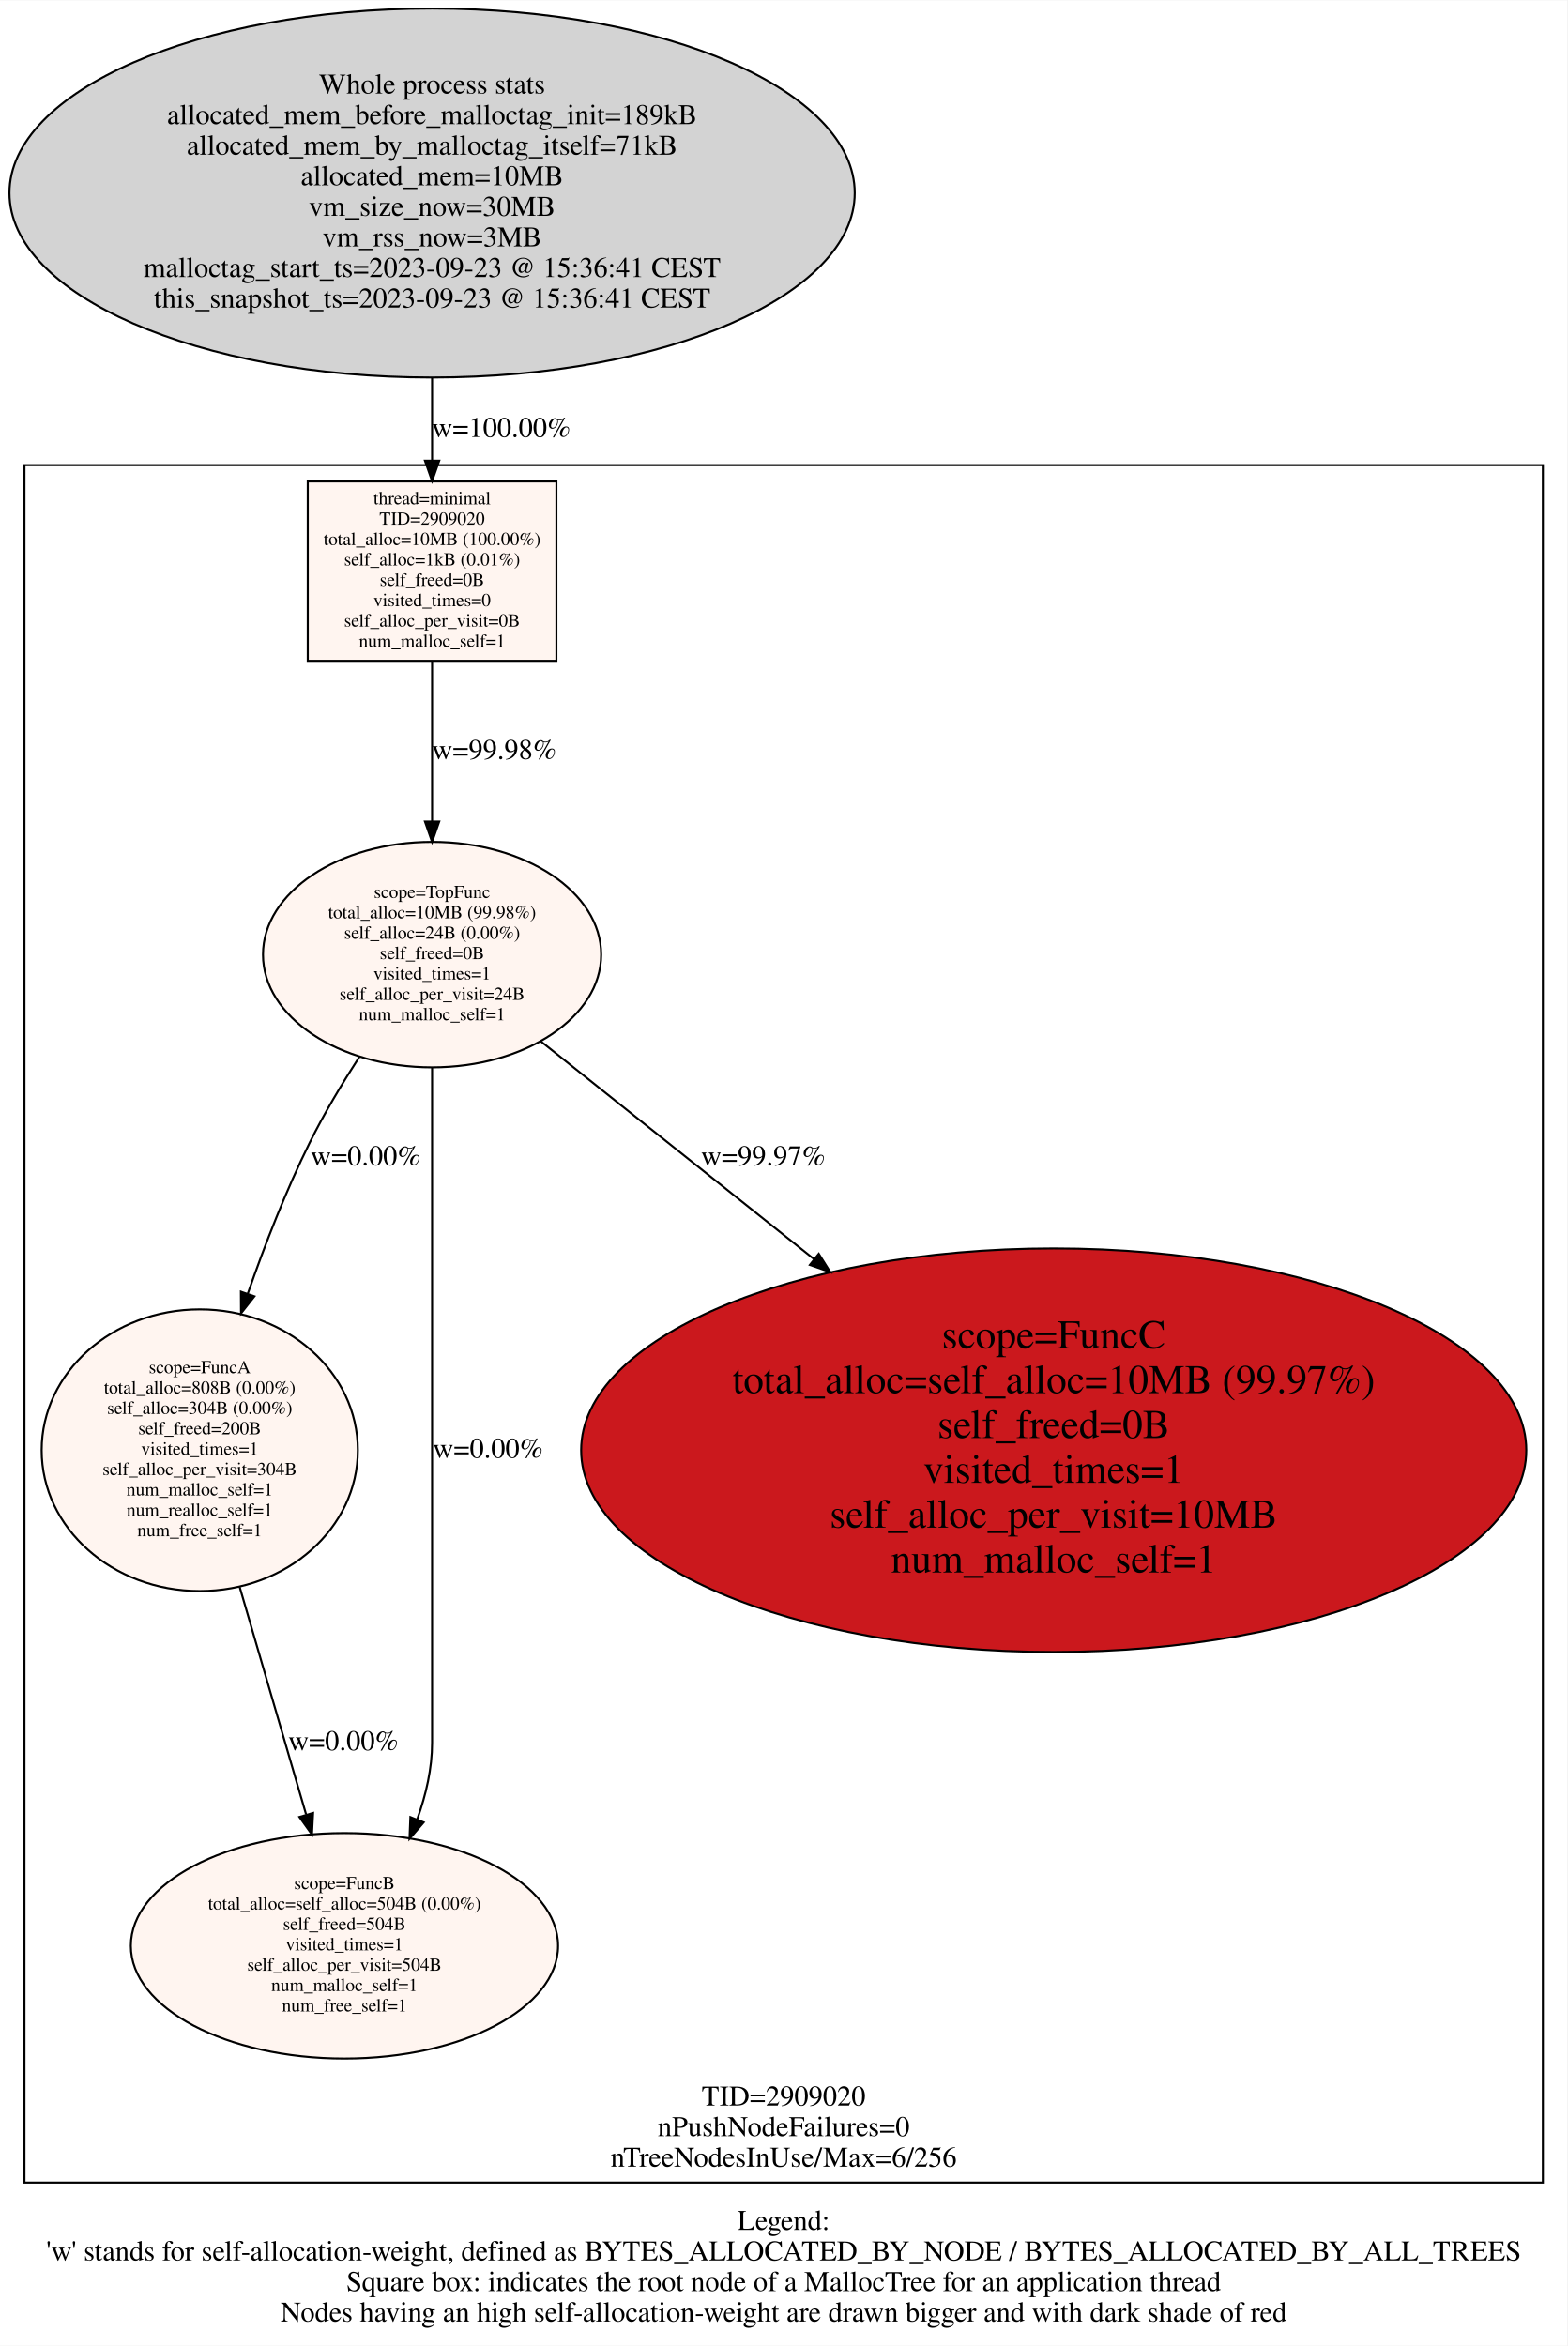
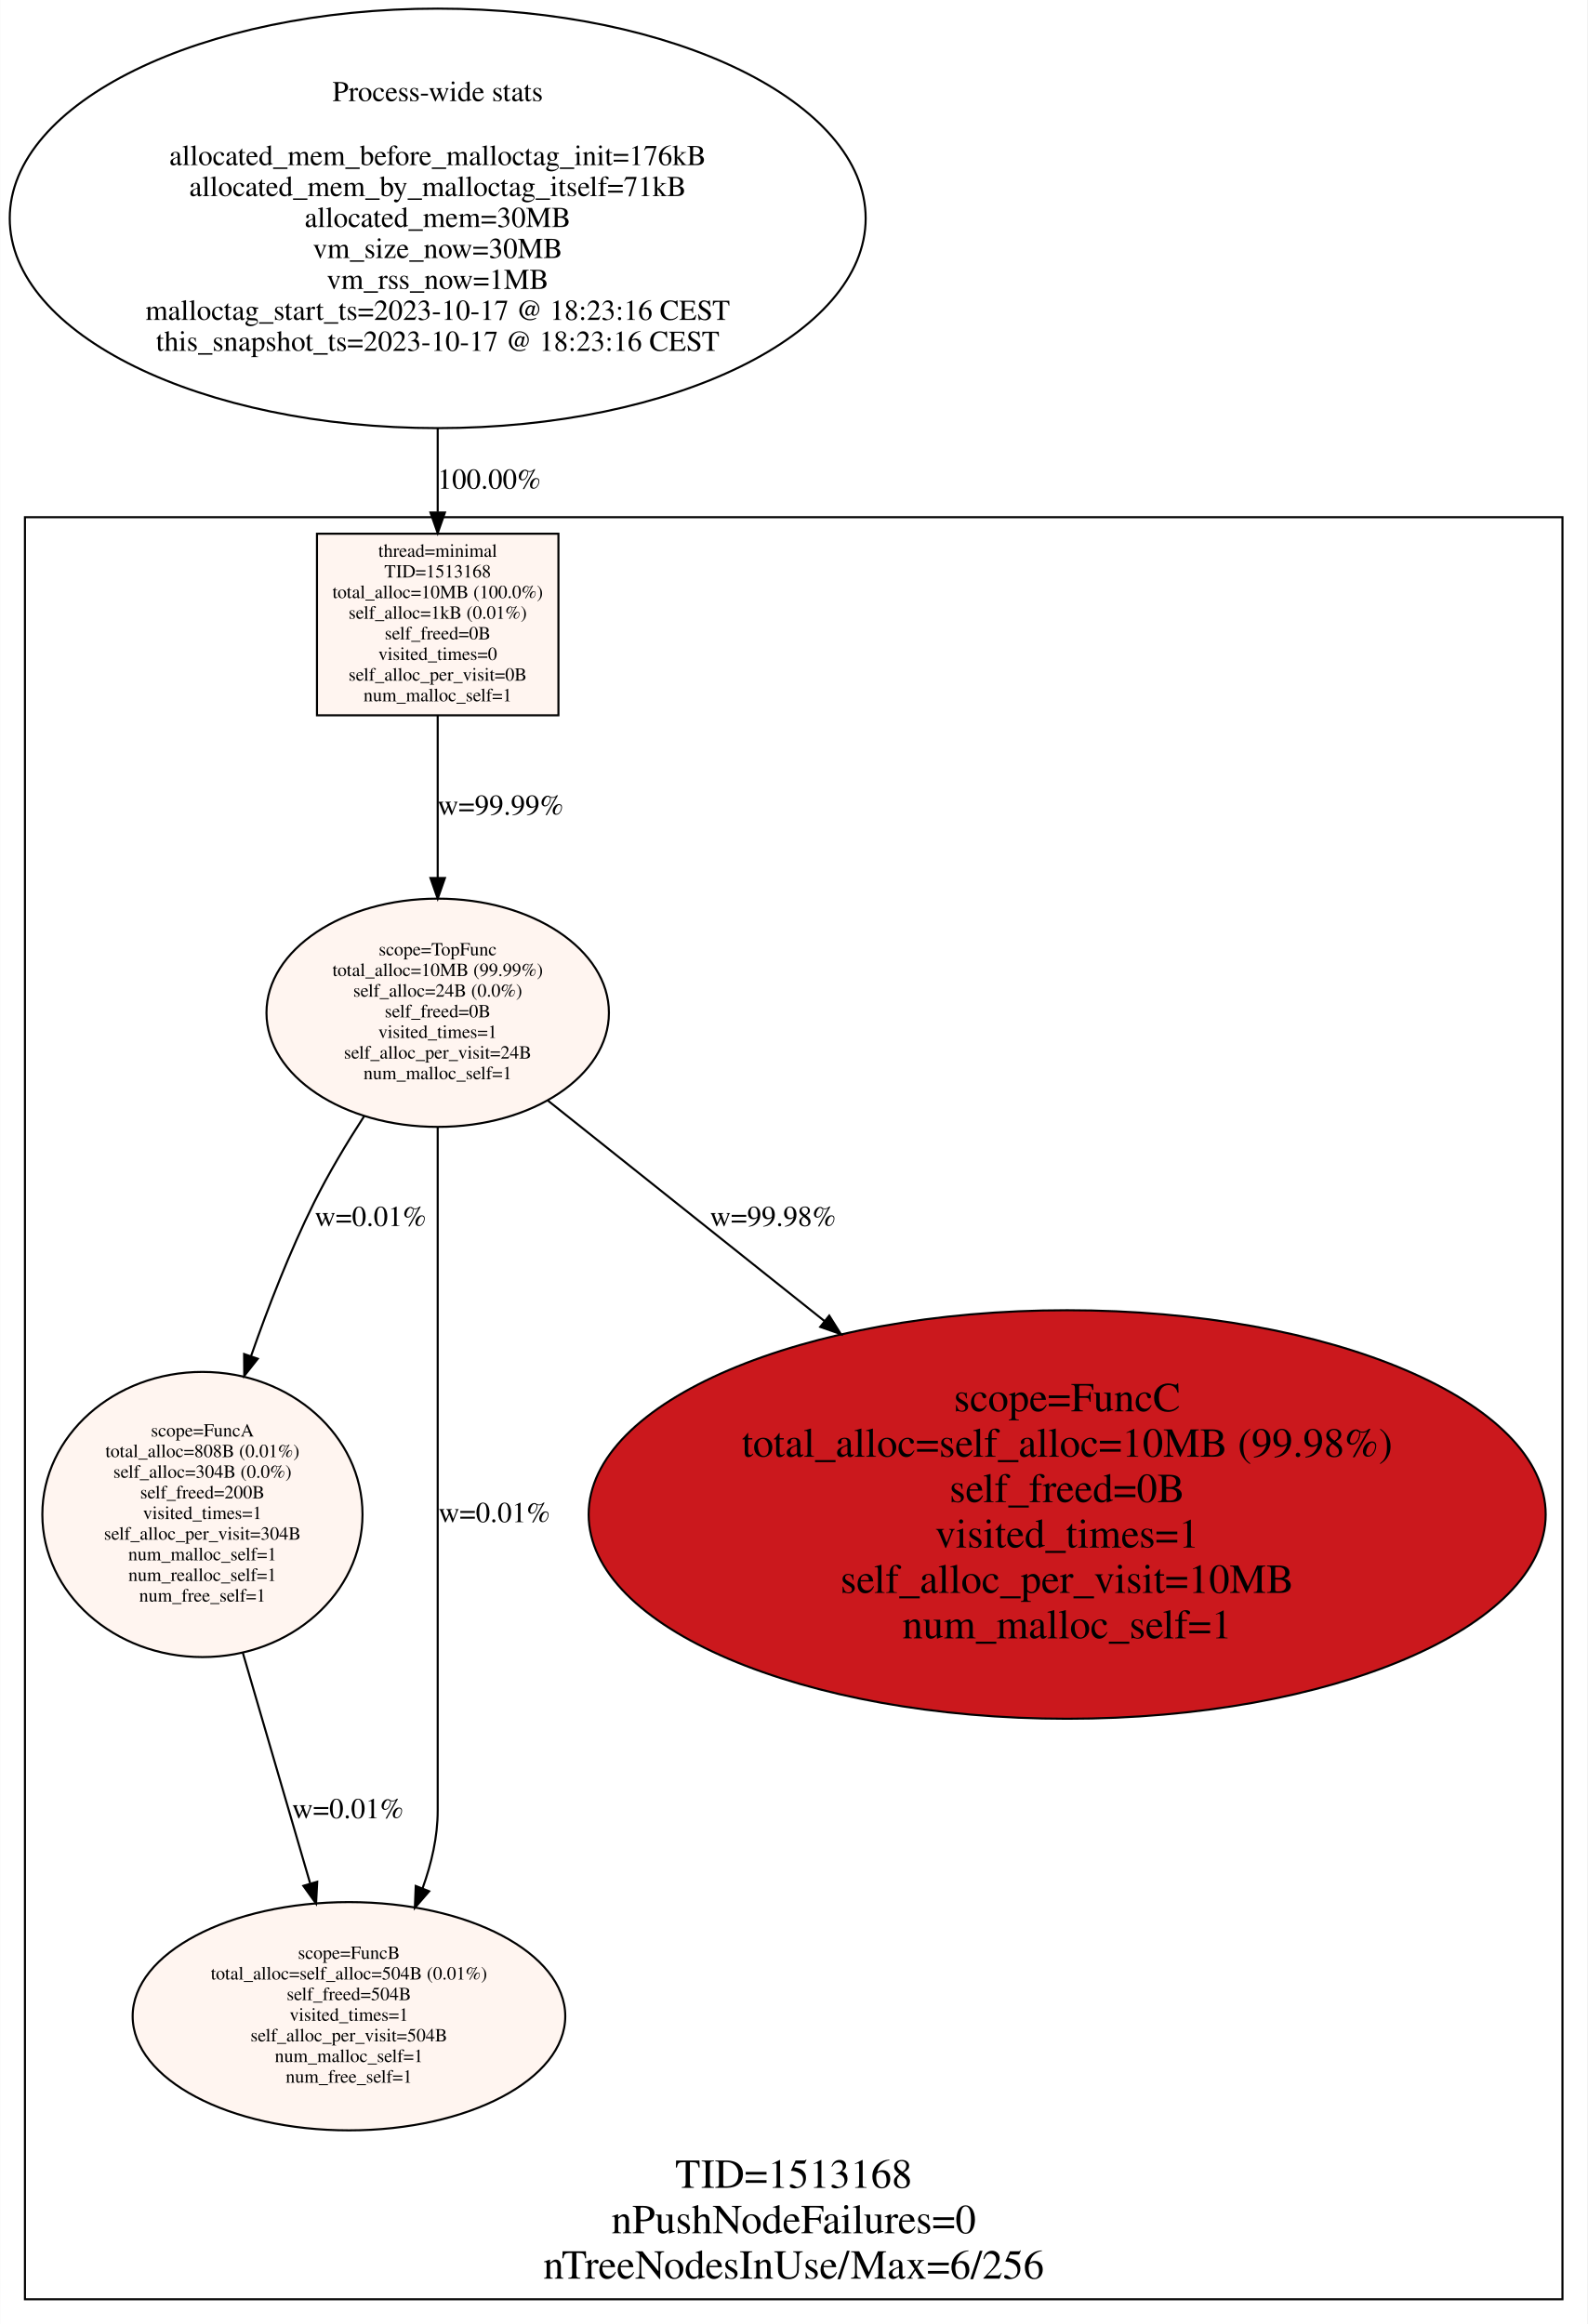
- <svg xmlns="http://www.w3.org/2000/svg" width="769pt" height="1151pt" viewBox="0.00 0.00 769.00 1150.63">
-   <g id="graph0" class="graph" transform="scale(1 1) rotate(0) translate(4 1146.627)">
-     <polygon fill="#ffffff" stroke="transparent" points="-4,4 -4,-1146.627 765,-1146.627 765,4 -4,4" />
-     <text text-anchor="middle" x="380.5" y="-52.8" font-family="Times,serif" font-size="14.00" fill="#000000">Legend:</text>
-     <text text-anchor="middle" x="380.5" y="-37.8" font-family="Times,serif" font-size="14.00" fill="#000000">'w' stands for self-allocation-weight, defined as BYTES_ALLOCATED_BY_NODE / BYTES_ALLOCATED_BY_ALL_TREES</text>
-     <text text-anchor="middle" x="380.5" y="-22.8" font-family="Times,serif" font-size="14.00" fill="#000000">Square box: indicates the root node of a MallocTree for an application thread</text>
-     <text text-anchor="middle" x="380.5" y="-7.8" font-family="Times,serif" font-size="14.00" fill="#000000">Nodes having an high self-allocation-weight are drawn bigger and with dark shade of red</text>
+ <svg xmlns="http://www.w3.org/2000/svg" width="769pt" height="1126pt" viewBox="0.00 0.00 769.00 1126.25">
+   <g id="graph0" class="graph" transform="scale(1 1) rotate(0) translate(4 1122.254)">
+     <polygon fill="#ffffff" stroke="transparent" points="-4,4 -4,-1122.254 765,-1122.254 765,4 -4,4" />
    <g id="clust1" class="cluster">
-       <polygon fill="none" stroke="#000000" points="8,-76 8,-918.607 753,-918.607 753,-76 8,-76" />
-       <text text-anchor="middle" x="380.5" y="-113.8" font-family="Times,serif" font-size="14.00" fill="#000000">TID=2909020</text>
-       <text text-anchor="middle" x="380.5" y="-98.8" font-family="Times,serif" font-size="14.00" fill="#000000">nPushNodeFailures=0</text>
-       <text text-anchor="middle" x="380.5" y="-83.8" font-family="Times,serif" font-size="14.00" fill="#000000">nTreeNodesInUse/Max=6/256</text>
+       <polygon fill="none" stroke="#000000" points="8,-8 8,-871.607 753,-871.607 753,-8 8,-8" />
+       <text text-anchor="middle" x="380.5" y="-62" font-family="Times,serif" font-size="20.00" fill="#000000">TID=1513168</text>
+       <text text-anchor="middle" x="380.5" y="-40" font-family="Times,serif" font-size="20.00" fill="#000000">nPushNodeFailures=0</text>
+       <text text-anchor="middle" x="380.5" y="-18" font-family="Times,serif" font-size="20.00" fill="#000000">nTreeNodesInUse/Max=6/256</text>
    </g>
    <g id="node1" class="node">
-       <ellipse fill="#d3d3d3" stroke="#000000" cx="208" cy="-1052.117" rx="207.365" ry="90.519" />
-       <text text-anchor="middle" x="208" y="-1100.917" font-family="Times,serif" font-size="14.00" fill="#000000">Whole process stats</text>
-       <text text-anchor="middle" x="208" y="-1085.917" font-family="Times,serif" font-size="14.00" fill="#000000">allocated_mem_before_malloctag_init=189kB</text>
-       <text text-anchor="middle" x="208" y="-1070.917" font-family="Times,serif" font-size="14.00" fill="#000000">allocated_mem_by_malloctag_itself=71kB</text>
-       <text text-anchor="middle" x="208" y="-1055.917" font-family="Times,serif" font-size="14.00" fill="#000000">allocated_mem=10MB</text>
-       <text text-anchor="middle" x="208" y="-1040.917" font-family="Times,serif" font-size="14.00" fill="#000000">vm_size_now=30MB</text>
-       <text text-anchor="middle" x="208" y="-1025.917" font-family="Times,serif" font-size="14.00" fill="#000000">vm_rss_now=3MB</text>
-       <text text-anchor="middle" x="208" y="-1010.917" font-family="Times,serif" font-size="14.00" fill="#000000">malloctag_start_ts=2023-09-23 @ 15:36:41 CEST</text>
-       <text text-anchor="middle" x="208" y="-995.917" font-family="Times,serif" font-size="14.00" fill="#000000">this_snapshot_ts=2023-09-23 @ 15:36:41 CEST</text>
+       <ellipse fill="none" stroke="#000000" cx="208" cy="-1016.431" rx="207.365" ry="101.647" />
+       <text text-anchor="middle" x="208" y="-1073.231" font-family="Times,serif" font-size="14.00" fill="#000000">Process-wide stats</text>
+       <text text-anchor="middle" x="208" y="-1042.231" font-family="Times,serif" font-size="14.00" fill="#000000">allocated_mem_before_malloctag_init=176kB</text>
+       <text text-anchor="middle" x="208" y="-1027.231" font-family="Times,serif" font-size="14.00" fill="#000000">allocated_mem_by_malloctag_itself=71kB</text>
+       <text text-anchor="middle" x="208" y="-1012.231" font-family="Times,serif" font-size="14.00" fill="#000000">allocated_mem=30MB</text>
+       <text text-anchor="middle" x="208" y="-997.231" font-family="Times,serif" font-size="14.00" fill="#000000">vm_size_now=30MB</text>
+       <text text-anchor="middle" x="208" y="-982.231" font-family="Times,serif" font-size="14.00" fill="#000000">vm_rss_now=1MB</text>
+       <text text-anchor="middle" x="208" y="-967.231" font-family="Times,serif" font-size="14.00" fill="#000000">malloctag_start_ts=2023-10-17 @ 18:23:16 CEST</text>
+       <text text-anchor="middle" x="208" y="-952.231" font-family="Times,serif" font-size="14.00" fill="#000000">this_snapshot_ts=2023-10-17 @ 18:23:16 CEST</text>
    </g>
    <g id="node2" class="node">
-       <polygon fill="#fff5f0" stroke="#000000" points="269,-910.607 147,-910.607 147,-822.607 269,-822.607 269,-910.607" />
-       <text text-anchor="middle" x="208" y="-899.407" font-family="Times,serif" font-size="9.00" fill="#000000">thread=minimal</text>
-       <text text-anchor="middle" x="208" y="-889.407" font-family="Times,serif" font-size="9.00" fill="#000000">TID=2909020</text>
-       <text text-anchor="middle" x="208" y="-879.407" font-family="Times,serif" font-size="9.00" fill="#000000">total_alloc=10MB (100.00%)</text>
-       <text text-anchor="middle" x="208" y="-869.407" font-family="Times,serif" font-size="9.00" fill="#000000">self_alloc=1kB (0.01%)</text>
-       <text text-anchor="middle" x="208" y="-859.407" font-family="Times,serif" font-size="9.00" fill="#000000">self_freed=0B</text>
-       <text text-anchor="middle" x="208" y="-849.407" font-family="Times,serif" font-size="9.00" fill="#000000">visited_times=0</text>
-       <text text-anchor="middle" x="208" y="-839.407" font-family="Times,serif" font-size="9.00" fill="#000000">self_alloc_per_visit=0B</text>
-       <text text-anchor="middle" x="208" y="-829.407" font-family="Times,serif" font-size="9.00" fill="#000000">num_malloc_self=1</text>
+       <polygon fill="#fff5f0" stroke="#000000" points="266.5,-863.607 149.5,-863.607 149.5,-775.607 266.5,-775.607 266.5,-863.607" />
+       <text text-anchor="middle" x="208" y="-852.407" font-family="Times,serif" font-size="9.00" fill="#000000">thread=minimal</text>
+       <text text-anchor="middle" x="208" y="-842.407" font-family="Times,serif" font-size="9.00" fill="#000000">TID=1513168</text>
+       <text text-anchor="middle" x="208" y="-832.407" font-family="Times,serif" font-size="9.00" fill="#000000">total_alloc=10MB (100.0%)</text>
+       <text text-anchor="middle" x="208" y="-822.407" font-family="Times,serif" font-size="9.00" fill="#000000">self_alloc=1kB (0.01%)</text>
+       <text text-anchor="middle" x="208" y="-812.407" font-family="Times,serif" font-size="9.00" fill="#000000">self_freed=0B</text>
+       <text text-anchor="middle" x="208" y="-802.407" font-family="Times,serif" font-size="9.00" fill="#000000">visited_times=0</text>
+       <text text-anchor="middle" x="208" y="-792.407" font-family="Times,serif" font-size="9.00" fill="#000000">self_alloc_per_visit=0B</text>
+       <text text-anchor="middle" x="208" y="-782.407" font-family="Times,serif" font-size="9.00" fill="#000000">num_malloc_self=1</text>
    </g>
    <g id="edge6" class="edge">
-       <path fill="none" stroke="#000000" d="M208,-961.536C208,-947.74 208,-933.88 208,-921.177" />
-       <polygon fill="#000000" stroke="#000000" points="211.5,-920.806 208,-910.806 204.5,-920.806 211.5,-920.806" />
-       <text text-anchor="middle" x="242" y="-932.407" font-family="Times,serif" font-size="14.00" fill="#000000">w=100.00%</text>
+       <path fill="none" stroke="#000000" d="M208,-914.56C208,-900.636 208,-886.805 208,-874.183" />
+       <polygon fill="#000000" stroke="#000000" points="211.5,-873.889 208,-863.889 204.5,-873.889 211.5,-873.889" />
+       <text text-anchor="middle" x="233" y="-885.407" font-family="Times,serif" font-size="14.00" fill="#000000">100.00%</text>
    </g>
    <g id="node3" class="node">
-       <ellipse fill="#fff5f0" stroke="#000000" cx="208" cy="-678.453" rx="82.964" ry="55.309" />
-       <text text-anchor="middle" x="208" y="-706.253" font-family="Times,serif" font-size="9.00" fill="#000000">scope=TopFunc</text>
-       <text text-anchor="middle" x="208" y="-696.253" font-family="Times,serif" font-size="9.00" fill="#000000">total_alloc=10MB (99.98%)</text>
-       <text text-anchor="middle" x="208" y="-686.253" font-family="Times,serif" font-size="9.00" fill="#000000">self_alloc=24B (0.00%)</text>
-       <text text-anchor="middle" x="208" y="-676.253" font-family="Times,serif" font-size="9.00" fill="#000000">self_freed=0B</text>
-       <text text-anchor="middle" x="208" y="-666.253" font-family="Times,serif" font-size="9.00" fill="#000000">visited_times=1</text>
-       <text text-anchor="middle" x="208" y="-656.253" font-family="Times,serif" font-size="9.00" fill="#000000">self_alloc_per_visit=24B</text>
-       <text text-anchor="middle" x="208" y="-646.253" font-family="Times,serif" font-size="9.00" fill="#000000">num_malloc_self=1</text>
+       <ellipse fill="#fff5f0" stroke="#000000" cx="208" cy="-631.453" rx="82.964" ry="55.309" />
+       <text text-anchor="middle" x="208" y="-659.253" font-family="Times,serif" font-size="9.00" fill="#000000">scope=TopFunc</text>
+       <text text-anchor="middle" x="208" y="-649.253" font-family="Times,serif" font-size="9.00" fill="#000000">total_alloc=10MB (99.99%)</text>
+       <text text-anchor="middle" x="208" y="-639.253" font-family="Times,serif" font-size="9.00" fill="#000000">self_alloc=24B (0.0%)</text>
+       <text text-anchor="middle" x="208" y="-629.253" font-family="Times,serif" font-size="9.00" fill="#000000">self_freed=0B</text>
+       <text text-anchor="middle" x="208" y="-619.253" font-family="Times,serif" font-size="9.00" fill="#000000">visited_times=1</text>
+       <text text-anchor="middle" x="208" y="-609.253" font-family="Times,serif" font-size="9.00" fill="#000000">self_alloc_per_visit=24B</text>
+       <text text-anchor="middle" x="208" y="-599.253" font-family="Times,serif" font-size="9.00" fill="#000000">num_malloc_self=1</text>
    </g>
    <g id="edge1" class="edge">
-       <path fill="none" stroke="#000000" d="M208,-822.493C208,-799.096 208,-769.891 208,-743.906" />
-       <polygon fill="#000000" stroke="#000000" points="211.5,-743.749 208,-733.749 204.5,-743.749 211.5,-743.749" />
-       <text text-anchor="middle" x="238.5" y="-774.407" font-family="Times,serif" font-size="14.00" fill="#000000">w=99.98%</text>
+       <path fill="none" stroke="#000000" d="M208,-775.493C208,-752.096 208,-722.891 208,-696.906" />
+       <polygon fill="#000000" stroke="#000000" points="211.5,-696.749 208,-686.749 204.5,-696.749 211.5,-696.749" />
+       <text text-anchor="middle" x="238.5" y="-727.407" font-family="Times,serif" font-size="14.00" fill="#000000">w=99.99%</text>
    </g>
    <g id="node4" class="node">
-       <ellipse fill="#fff5f0" stroke="#000000" cx="94" cy="-435.304" rx="77.564" ry="69.094" />
-       <text text-anchor="middle" x="94" y="-473.104" font-family="Times,serif" font-size="9.00" fill="#000000">scope=FuncA</text>
-       <text text-anchor="middle" x="94" y="-463.104" font-family="Times,serif" font-size="9.00" fill="#000000">total_alloc=808B (0.00%)</text>
-       <text text-anchor="middle" x="94" y="-453.104" font-family="Times,serif" font-size="9.00" fill="#000000">self_alloc=304B (0.00%)</text>
-       <text text-anchor="middle" x="94" y="-443.104" font-family="Times,serif" font-size="9.00" fill="#000000">self_freed=200B</text>
-       <text text-anchor="middle" x="94" y="-433.104" font-family="Times,serif" font-size="9.00" fill="#000000">visited_times=1</text>
-       <text text-anchor="middle" x="94" y="-423.104" font-family="Times,serif" font-size="9.00" fill="#000000">self_alloc_per_visit=304B</text>
-       <text text-anchor="middle" x="94" y="-413.104" font-family="Times,serif" font-size="9.00" fill="#000000">num_malloc_self=1</text>
-       <text text-anchor="middle" x="94" y="-403.104" font-family="Times,serif" font-size="9.00" fill="#000000">num_realloc_self=1</text>
-       <text text-anchor="middle" x="94" y="-393.104" font-family="Times,serif" font-size="9.00" fill="#000000">num_free_self=1</text>
+       <ellipse fill="#fff5f0" stroke="#000000" cx="94" cy="-388.304" rx="77.564" ry="69.094" />
+       <text text-anchor="middle" x="94" y="-426.104" font-family="Times,serif" font-size="9.00" fill="#000000">scope=FuncA</text>
+       <text text-anchor="middle" x="94" y="-416.104" font-family="Times,serif" font-size="9.00" fill="#000000">total_alloc=808B (0.01%)</text>
+       <text text-anchor="middle" x="94" y="-406.104" font-family="Times,serif" font-size="9.00" fill="#000000">self_alloc=304B (0.0%)</text>
+       <text text-anchor="middle" x="94" y="-396.104" font-family="Times,serif" font-size="9.00" fill="#000000">self_freed=200B</text>
+       <text text-anchor="middle" x="94" y="-386.104" font-family="Times,serif" font-size="9.00" fill="#000000">visited_times=1</text>
+       <text text-anchor="middle" x="94" y="-376.104" font-family="Times,serif" font-size="9.00" fill="#000000">self_alloc_per_visit=304B</text>
+       <text text-anchor="middle" x="94" y="-366.104" font-family="Times,serif" font-size="9.00" fill="#000000">num_malloc_self=1</text>
+       <text text-anchor="middle" x="94" y="-356.104" font-family="Times,serif" font-size="9.00" fill="#000000">num_realloc_self=1</text>
+       <text text-anchor="middle" x="94" y="-346.104" font-family="Times,serif" font-size="9.00" fill="#000000">num_free_self=1</text>
    </g>
    <g id="edge2" class="edge">
-       <path fill="none" stroke="#000000" d="M172.475,-628.528C163.821,-615.173 155.039,-600.495 148,-586.299 136.373,-562.847 126.002,-536.255 117.534,-511.992" />
-       <polygon fill="#000000" stroke="#000000" points="120.821,-510.788 114.263,-502.466 114.2,-513.061 120.821,-510.788" />
-       <text text-anchor="middle" x="175.5" y="-575.099" font-family="Times,serif" font-size="14.00" fill="#000000">w=0.00%</text>
+       <path fill="none" stroke="#000000" d="M172.475,-581.528C163.821,-568.173 155.039,-553.495 148,-539.299 136.373,-515.847 126.002,-489.255 117.534,-464.992" />
+       <polygon fill="#000000" stroke="#000000" points="120.821,-463.788 114.263,-455.466 114.2,-466.061 120.821,-463.788" />
+       <text text-anchor="middle" x="175.5" y="-528.099" font-family="Times,serif" font-size="14.00" fill="#000000">w=0.01%</text>
    </g>
    <g id="node5" class="node">
-       <ellipse fill="#fff5f0" stroke="#000000" cx="165" cy="-192.154" rx="104.804" ry="55.309" />
-       <text text-anchor="middle" x="165" y="-219.954" font-family="Times,serif" font-size="9.00" fill="#000000">scope=FuncB</text>
-       <text text-anchor="middle" x="165" y="-209.954" font-family="Times,serif" font-size="9.00" fill="#000000">total_alloc=self_alloc=504B (0.00%)</text>
-       <text text-anchor="middle" x="165" y="-199.954" font-family="Times,serif" font-size="9.00" fill="#000000">self_freed=504B</text>
-       <text text-anchor="middle" x="165" y="-189.954" font-family="Times,serif" font-size="9.00" fill="#000000">visited_times=1</text>
-       <text text-anchor="middle" x="165" y="-179.954" font-family="Times,serif" font-size="9.00" fill="#000000">self_alloc_per_visit=504B</text>
-       <text text-anchor="middle" x="165" y="-169.954" font-family="Times,serif" font-size="9.00" fill="#000000">num_malloc_self=1</text>
-       <text text-anchor="middle" x="165" y="-159.954" font-family="Times,serif" font-size="9.00" fill="#000000">num_free_self=1</text>
+       <ellipse fill="#fff5f0" stroke="#000000" cx="165" cy="-145.154" rx="104.804" ry="55.309" />
+       <text text-anchor="middle" x="165" y="-172.954" font-family="Times,serif" font-size="9.00" fill="#000000">scope=FuncB</text>
+       <text text-anchor="middle" x="165" y="-162.954" font-family="Times,serif" font-size="9.00" fill="#000000">total_alloc=self_alloc=504B (0.01%)</text>
+       <text text-anchor="middle" x="165" y="-152.954" font-family="Times,serif" font-size="9.00" fill="#000000">self_freed=504B</text>
+       <text text-anchor="middle" x="165" y="-142.954" font-family="Times,serif" font-size="9.00" fill="#000000">visited_times=1</text>
+       <text text-anchor="middle" x="165" y="-132.954" font-family="Times,serif" font-size="9.00" fill="#000000">self_alloc_per_visit=504B</text>
+       <text text-anchor="middle" x="165" y="-122.954" font-family="Times,serif" font-size="9.00" fill="#000000">num_malloc_self=1</text>
+       <text text-anchor="middle" x="165" y="-112.954" font-family="Times,serif" font-size="9.00" fill="#000000">num_free_self=1</text>
    </g>
    <g id="edge3" class="edge">
-       <path fill="none" stroke="#000000" d="M208,-623.106C208,-608.682 208,-593.159 208,-578.799 208,-578.799 208,-578.799 208,-291.809 208,-279.171 205.048,-266.314 200.692,-254.222" />
-       <polygon fill="#000000" stroke="#000000" points="203.861,-252.717 196.926,-244.706 197.352,-255.293 203.861,-252.717" />
-       <text text-anchor="middle" x="235.5" y="-431.604" font-family="Times,serif" font-size="14.00" fill="#000000">w=0.00%</text>
+       <path fill="none" stroke="#000000" d="M208,-576.106C208,-561.682 208,-546.159 208,-531.799 208,-531.799 208,-531.799 208,-244.809 208,-232.171 205.048,-219.314 200.692,-207.222" />
+       <polygon fill="#000000" stroke="#000000" points="203.861,-205.717 196.926,-197.706 197.352,-208.293 203.861,-205.717" />
+       <text text-anchor="middle" x="235.5" y="-384.604" font-family="Times,serif" font-size="14.00" fill="#000000">w=0.01%</text>
    </g>
    <g id="node6" class="node">
-       <ellipse fill="#cb181d" stroke="#000000" cx="513" cy="-435.304" rx="231.862" ry="98.99" />
-       <text text-anchor="middle" x="513" y="-485.304" font-family="Times,serif" font-size="20.00" fill="#000000">scope=FuncC</text>
-       <text text-anchor="middle" x="513" y="-463.304" font-family="Times,serif" font-size="20.00" fill="#000000">total_alloc=self_alloc=10MB (99.97%)</text>
-       <text text-anchor="middle" x="513" y="-441.304" font-family="Times,serif" font-size="20.00" fill="#000000">self_freed=0B</text>
-       <text text-anchor="middle" x="513" y="-419.304" font-family="Times,serif" font-size="20.00" fill="#000000">visited_times=1</text>
-       <text text-anchor="middle" x="513" y="-397.304" font-family="Times,serif" font-size="20.00" fill="#000000">self_alloc_per_visit=10MB</text>
-       <text text-anchor="middle" x="513" y="-375.304" font-family="Times,serif" font-size="20.00" fill="#000000">num_malloc_self=1</text>
+       <ellipse fill="#cb181d" stroke="#000000" cx="513" cy="-388.304" rx="231.862" ry="98.99" />
+       <text text-anchor="middle" x="513" y="-438.304" font-family="Times,serif" font-size="20.00" fill="#000000">scope=FuncC</text>
+       <text text-anchor="middle" x="513" y="-416.304" font-family="Times,serif" font-size="20.00" fill="#000000">total_alloc=self_alloc=10MB (99.98%)</text>
+       <text text-anchor="middle" x="513" y="-394.304" font-family="Times,serif" font-size="20.00" fill="#000000">self_freed=0B</text>
+       <text text-anchor="middle" x="513" y="-372.304" font-family="Times,serif" font-size="20.00" fill="#000000">visited_times=1</text>
+       <text text-anchor="middle" x="513" y="-350.304" font-family="Times,serif" font-size="20.00" fill="#000000">self_alloc_per_visit=10MB</text>
+       <text text-anchor="middle" x="513" y="-328.304" font-family="Times,serif" font-size="20.00" fill="#000000">num_malloc_self=1</text>
    </g>
    <g id="edge4" class="edge">
-       <path fill="none" stroke="#000000" d="M261.127,-636.1C298.154,-606.581 349.025,-566.026 395.36,-529.087" />
-       <polygon fill="#000000" stroke="#000000" points="397.715,-531.686 403.353,-522.716 393.351,-526.213 397.715,-531.686" />
-       <text text-anchor="middle" x="370.5" y="-575.099" font-family="Times,serif" font-size="14.00" fill="#000000">w=99.97%</text>
+       <path fill="none" stroke="#000000" d="M261.127,-589.1C298.154,-559.581 349.025,-519.026 395.36,-482.087" />
+       <polygon fill="#000000" stroke="#000000" points="397.715,-484.686 403.353,-475.716 393.351,-479.213 397.715,-484.686" />
+       <text text-anchor="middle" x="370.5" y="-528.099" font-family="Times,serif" font-size="14.00" fill="#000000">w=99.98%</text>
    </g>
    <g id="edge5" class="edge">
-       <path fill="none" stroke="#000000" d="M113.589,-368.218C123.751,-333.419 136.105,-291.11 146.156,-256.689" />
-       <polygon fill="#000000" stroke="#000000" points="149.617,-257.321 149.061,-246.741 142.898,-255.359 149.617,-257.321" />
-       <text text-anchor="middle" x="164.5" y="-288.109" font-family="Times,serif" font-size="14.00" fill="#000000">w=0.00%</text>
+       <path fill="none" stroke="#000000" d="M113.589,-321.218C123.751,-286.419 136.105,-244.11 146.156,-209.689" />
+       <polygon fill="#000000" stroke="#000000" points="149.617,-210.321 149.061,-199.741 142.898,-208.359 149.617,-210.321" />
+       <text text-anchor="middle" x="164.5" y="-241.109" font-family="Times,serif" font-size="14.00" fill="#000000">w=0.01%</text>
    </g>
  </g>
</svg>
